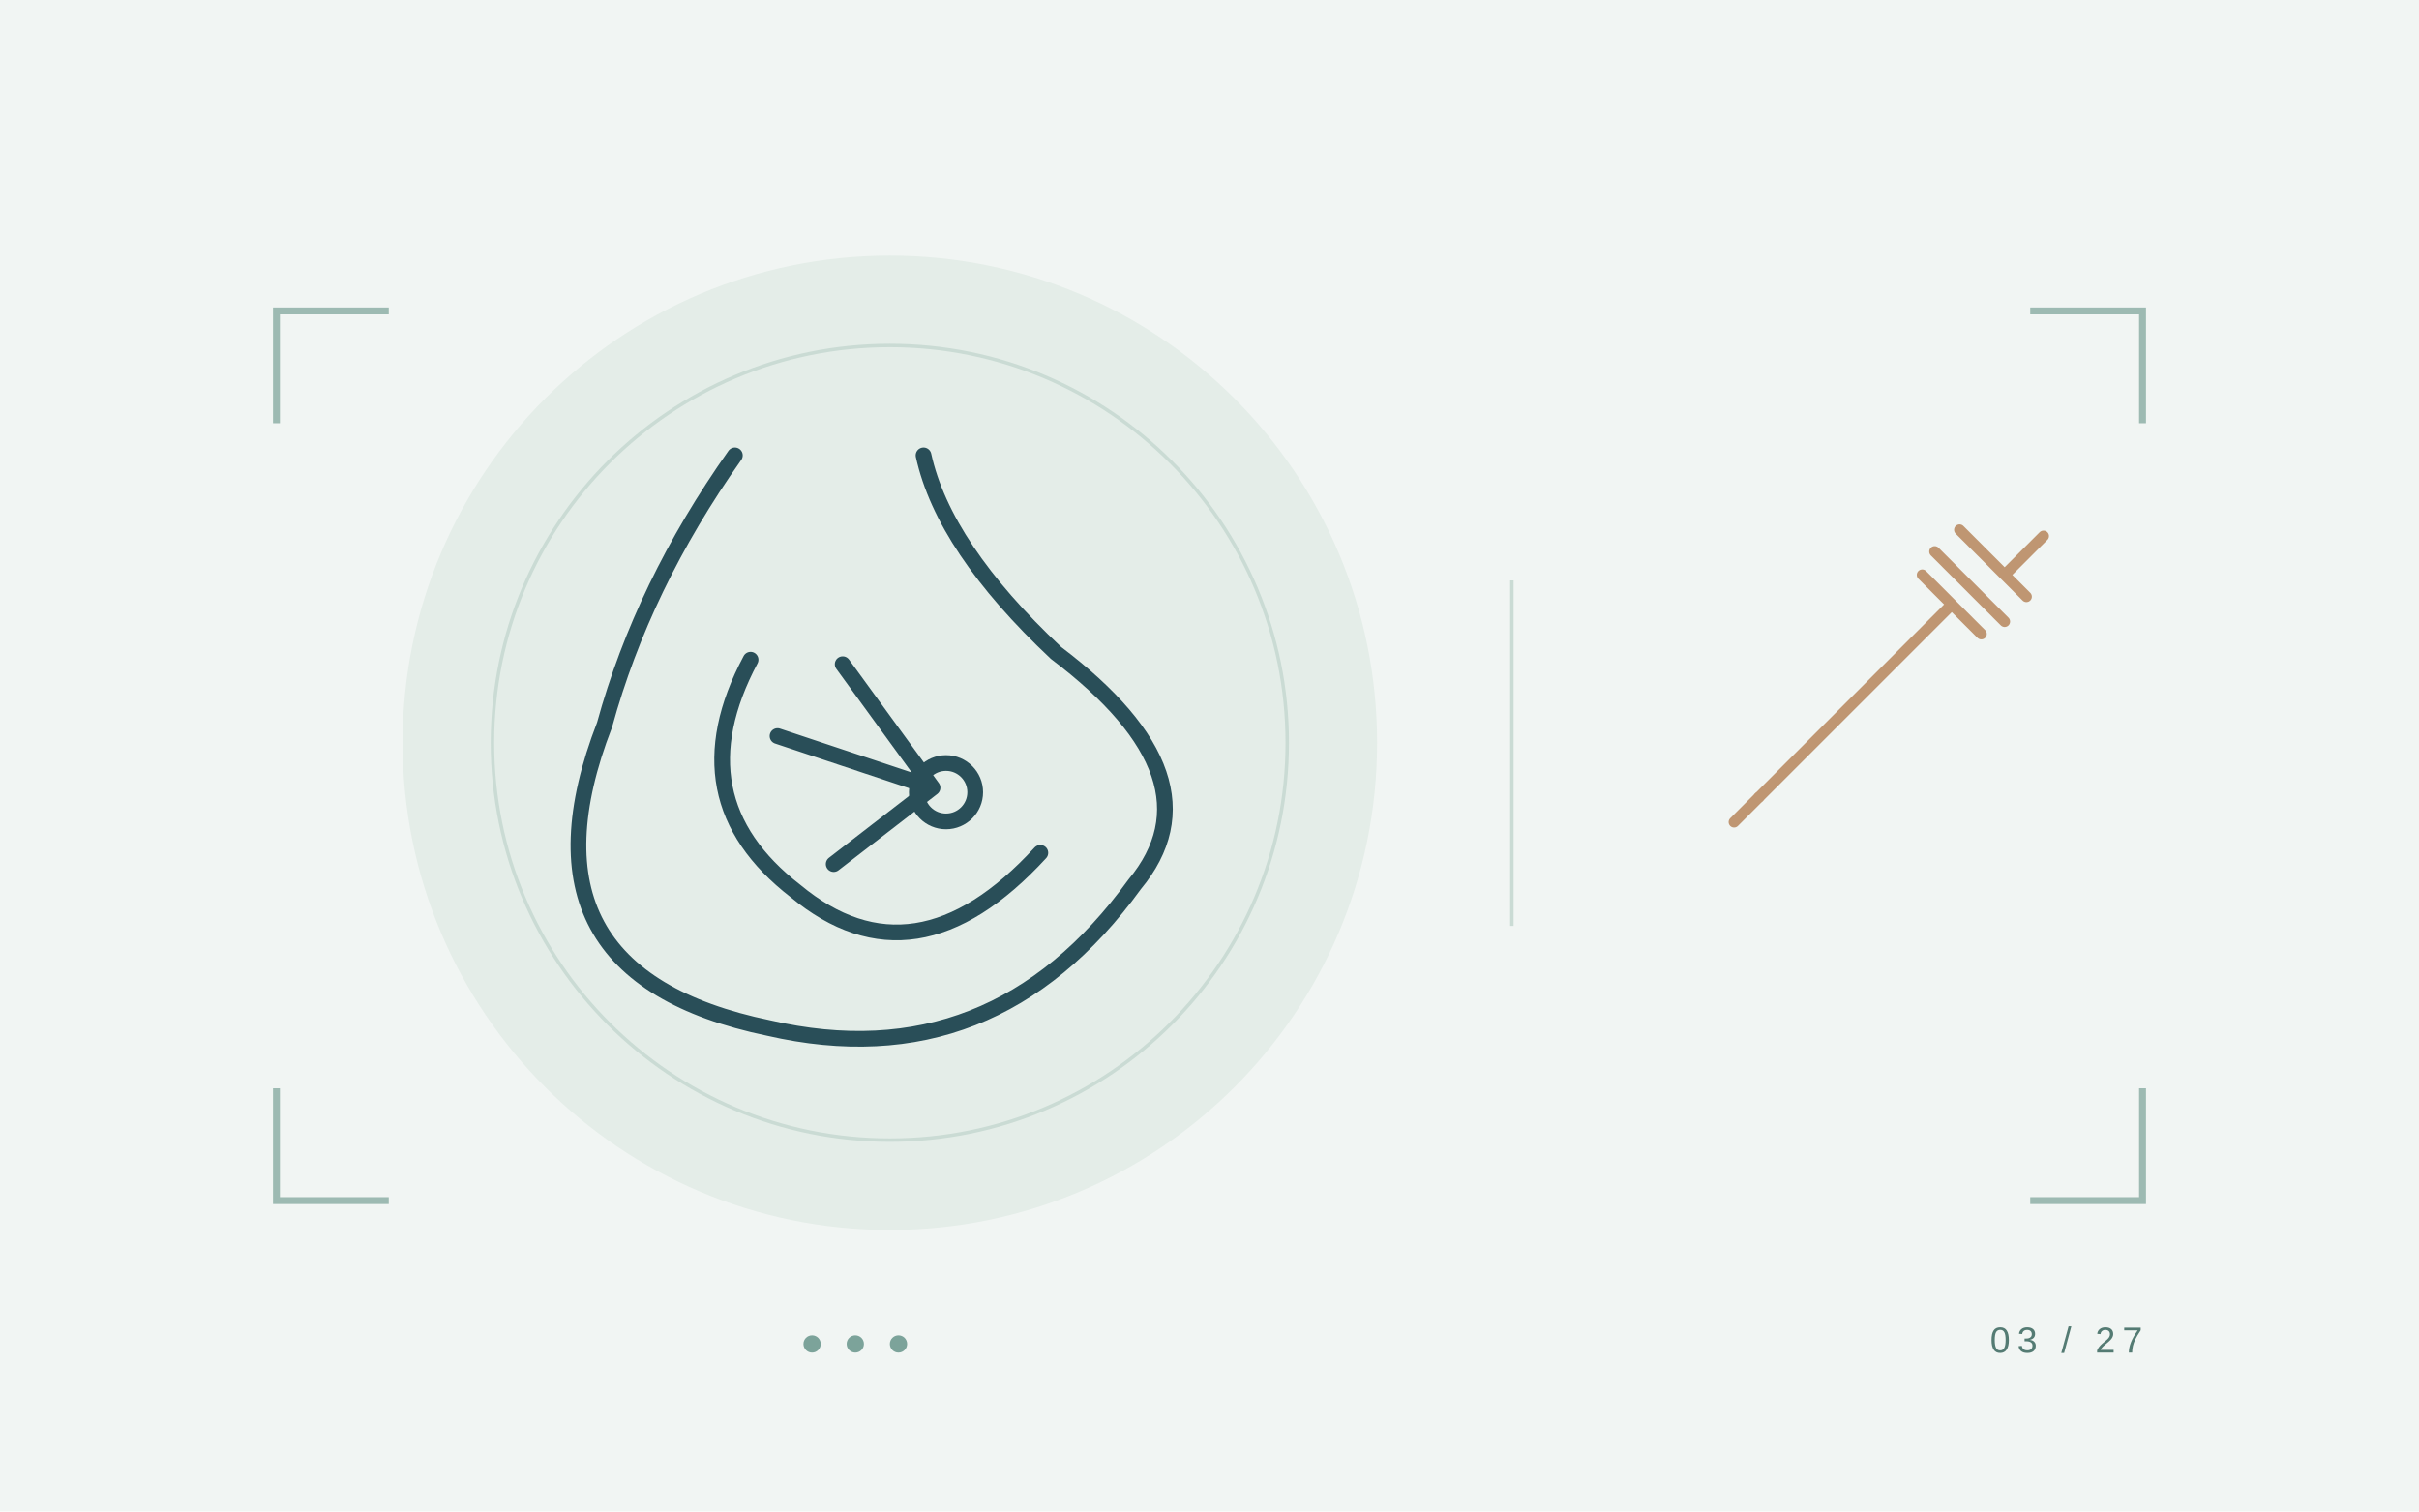
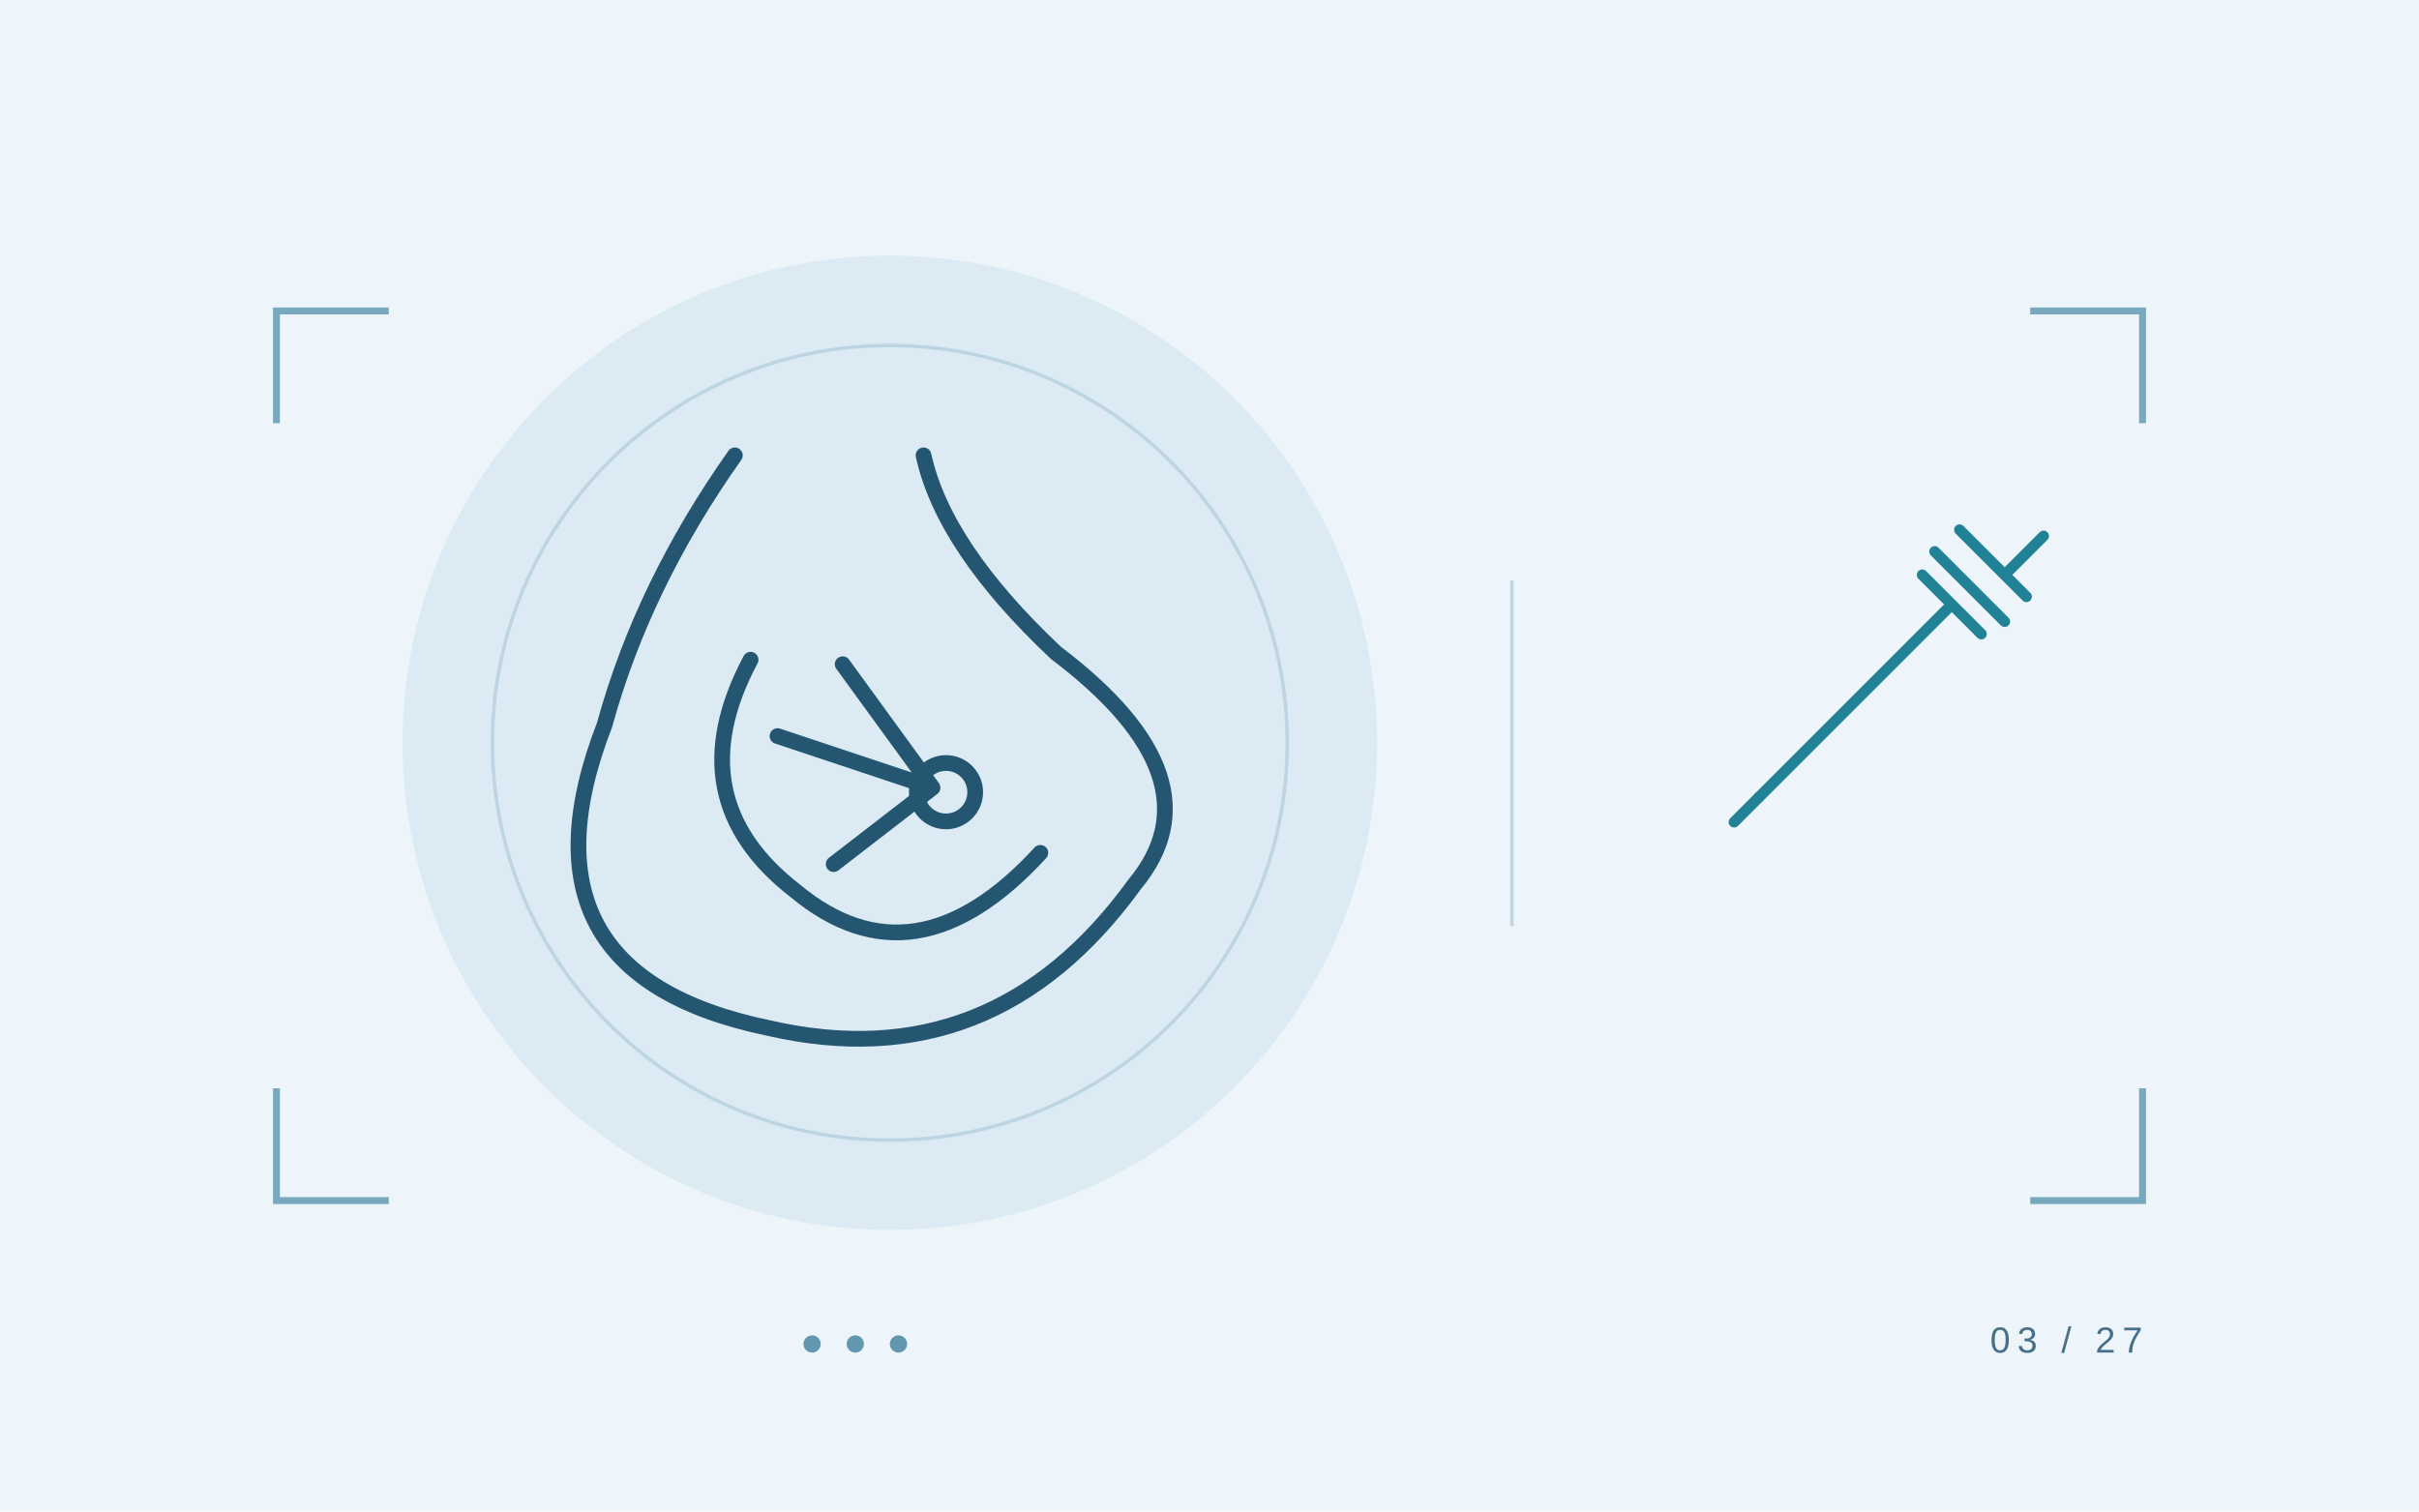
<svg xmlns="http://www.w3.org/2000/svg" width="1400" height="875" viewBox="0 0 1400 875">
-   <rect width="1400" height="875" fill="#f1f5f3" />
-   <circle cx="515" cy="430" r="282" fill="#e4edE8" />
-   <circle cx="515" cy="430" r="230" fill="none" stroke="#cadbd4" stroke-width="2" />
-   <path d="M160 245V180H225M1175 180H1240V245M160 630V695H225M1175 695H1240V630" fill="none" stroke="#9dbab2" stroke-width="4" />
-   <g transform="translate(515 430) scale(1.3)" fill="none" stroke="#294e58" stroke-width="7" stroke-linecap="round" stroke-linejoin="round">
+   <rect width="1400" height="875" fill="#edf5fa" />
+   <circle cx="515" cy="430" r="282" fill="#dbeaf3" />
+   <circle cx="515" cy="430" r="230" fill="none" stroke="#bdd5e2" stroke-width="2" />
+   <path d="M160 245V180H225M1175 180H1240V245M160 630V695H225M1175 695H1240V630" fill="none" stroke="#78a8bd" stroke-width="4" />
+   <g transform="translate(515 430) scale(1.3)" fill="none" stroke="#245571" stroke-width="7" stroke-linecap="round" stroke-linejoin="round">
    <path d="M-69-128Q-110-70-127-8Q-170 103-54 127Q46 150 109 63Q148 16 74-40Q24-87 15-128" />
    <path d="M-62-37Q-95 25-42 66Q11 110 67 49M-50-3L19 20M-25 54L19 20M-21-35L19 20" />
    <circle cx="25" cy="22" r="13" />
  </g>
-   <path d="M875 336V536" stroke="#cadbd4" stroke-width="2" />
-   <g transform="translate(1045 430) scale(.9)" fill="none" stroke="#294e58" stroke-width="7" stroke-linecap="round" stroke-linejoin="round">
-     <g stroke="#bf9672">
+   <path d="M875 336V536" stroke="#bdd5e2" stroke-width="2" />
+   <g transform="translate(1045 430) scale(.9)" fill="none" stroke="#245571" stroke-width="7" stroke-linecap="round" stroke-linejoin="round">
+     <g stroke="#218295">
      <path d="M-30 35L94-89M75-108L113-70M83-123L128-78M99-137L142-94M130-110L153-133" />
      <path d="M-30 35L-46 51" />
    </g>
  </g>
-   <g fill="#7ca39a">
+   <g fill="#6297af">
    <circle cx="470" cy="778" r="5" />
    <circle cx="495" cy="778" r="5" />
    <circle cx="520" cy="778" r="5" />
  </g>
-   <text x="1240" y="783" text-anchor="end" fill="#547b73" font-family="Arial,sans-serif" font-size="21" letter-spacing="4">03 / 27</text>
+   <text x="1240" y="783" text-anchor="end" fill="#486f88" font-family="Arial,sans-serif" font-size="21" letter-spacing="4">03 / 27</text>
</svg>
